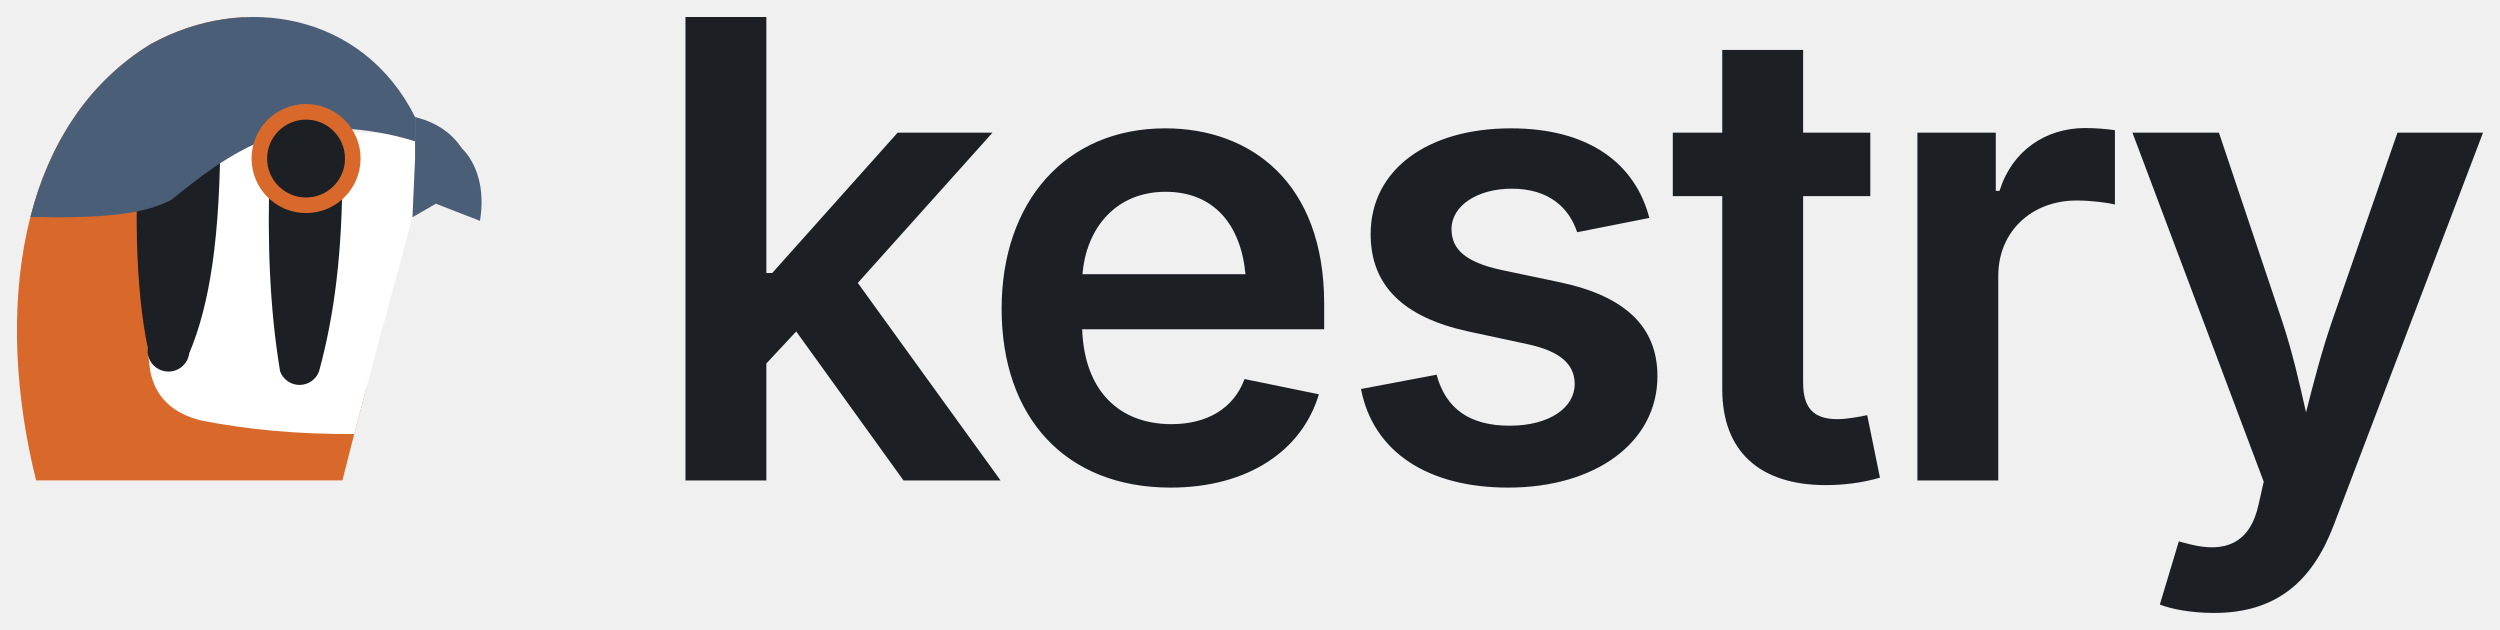
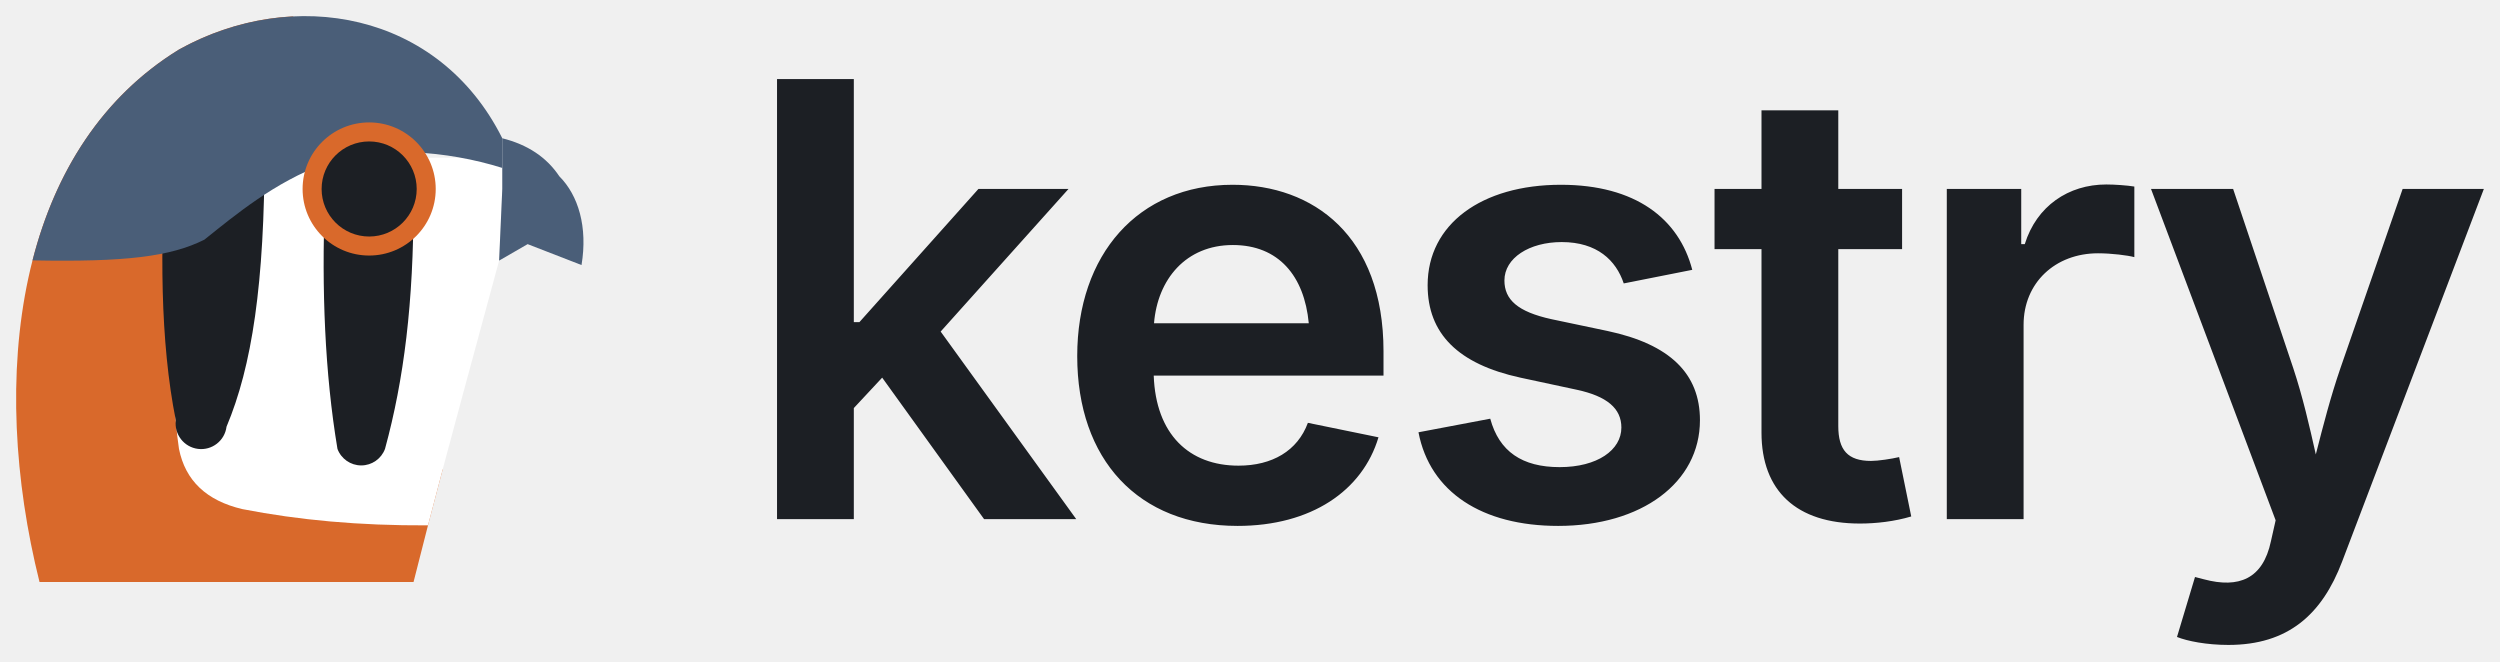
- <svg xmlns="http://www.w3.org/2000/svg" viewBox="84.70 58.87 588.67 148.33" width="588.67" height="148.33" role="img" aria-label="Kestry">
-   <g transform="translate(56.53 32.64) scale(0.6112)">
+ <svg xmlns="http://www.w3.org/2000/svg" viewBox="53.42 43.27 619.95 163.93" width="619.95" height="163.93" role="img" aria-label="Kestry">
+   <g transform="translate(16.06 8.39) scale(0.786)">
    <path fill="#D9692B" d="M60,228 C44,164 52,92 104,60 C115.38,53.678 127.759,50.154 140,49.554 L140,190 L187.211,192.442 C183.977,204.605 180.86,216.558 178,228 Z" />
    <path fill="#FFFFFF" d="M112,108 C137.95,95.708 169.495,92.743 206,94.646 L206,104 L205,126.6 C197.642,153.907 189.615,182.951 182.56,210.127 C160.746,210.227 141.88,208.477 124,205 Q107,201 104,186 C101,166 102,136 112,108 Z" />
    <path fill="#1C1F24" d="M100,92 L131,92 C131,134 127,160 119,179 C118.448,183.418 114.418,186.552 110,186 C105.582,185.448 102.448,181.418 103,177 C98,152 98,122 100,92 Z" />
    <path fill="#4A5E78" d="M206,97.355 C188.389,91.864 167.339,90.22 150,96 C134,102 122,112 112,120 C101.371,125.315 87.211,127.099 57.793,126.525 C64.882,98.847 79.595,75.018 104,60 C140,40 186,48 206,88 Z" />
    <path fill="#4A5E78" d="M206,88 C214,90 220,94 224,100 C230,106 233,116 231,128 L214,121.4 L205,126.6 L206,104 Z" />
    <path fill="#1C1F24" d="M150,108 L178,108 C178,140 175,164 169,186 A8 8 0 0 1 154,186 C150,162 149,136 150,108 Z" />
    <path fill="#D9692B" d="M185,104 A21 21 0 1 1 143,104 A21 21 0 1 1 185,104 Z" />
    <path fill="#1C1F24" d="M179,104 A15 15 0 1 1 149,104 A15 15 0 1 1 179,104 Z" />
  </g>
  <path fill="#1C1F24" d="M246.107 172.0H265.15V144.461L272.182 136.917L297.45 172.0H320.302L286.684 125.491L318.397 90.115H296.059L266.542 123.147H265.15V62.869H246.107ZM360.32 173.685C378.558 173.685 391.302 164.969 395.257 151.712L377.752 148.123C375.188 155.081 368.89 158.743 360.54 158.743C348.309 158.743 340.032 150.979 339.52 136.404H396.502V130.398C396.502 101.688 379.07 89.09 359.075 89.09C335.638 89.09 320.55 106.375 320.55 131.57C320.55 157.205 335.638 173.685 360.32 173.685ZM339.593 123.44C340.472 112.527 347.503 104.031 359.148 104.031C370.501 104.031 376.873 111.722 377.972 123.44ZM439.816 173.685C460.471 173.685 474.973 162.991 474.973 147.464C474.973 135.965 467.575 128.641 452.048 125.345L438.132 122.415C429.782 120.584 426.486 117.581 426.486 112.82C426.486 107.254 432.639 103.299 440.695 103.299C449.484 103.299 454.172 107.84 456.076 113.553L473.068 110.184C469.772 97.513 459.006 89.09 440.476 89.09C420.847 89.09 407.443 98.831 407.443 113.992C407.443 126.004 414.987 133.548 430.441 136.917L444.431 139.92C451.901 141.531 455.49 144.534 455.49 149.295C455.49 154.861 449.558 159.109 440.183 159.109C430.881 159.109 425.168 155.228 422.971 147.098L405.173 150.467C408.029 165.335 420.993 173.685 439.816 173.685ZM525.099 90.115H509.278V70.633H490.235V90.115H478.59V105.057H490.235V150.54C490.235 165.042 498.951 173.099 514.625 173.099C518.653 173.099 523.194 172.586 527.369 171.341L524.366 156.619C522.535 157.059 519.166 157.571 517.408 157.571C511.622 157.571 509.278 154.861 509.278 148.929V105.057H525.099ZM536.187 172.0H555.229V123.807C555.229 113.406 563.066 106.082 573.687 106.082C577.056 106.082 581.084 106.595 582.695 107.034V89.529C580.864 89.236 577.861 89.017 575.737 89.017C566.362 89.017 558.452 94.363 555.522 103.812H554.644V90.115H536.187ZM593.271 201.224C595.834 202.249 600.595 203.201 606.015 203.201C620.81 203.201 629.232 195.657 634.213 182.547L669.369 90.115H649.228L633.773 134.646C631.356 141.678 629.525 148.782 627.694 155.96C626.083 148.782 624.472 141.751 622.128 134.646L607.187 90.115H586.825L617.733 172.293L616.562 177.493C614.584 186.868 608.578 189.212 600.009 186.941L597.738 186.355Z" />
</svg>
